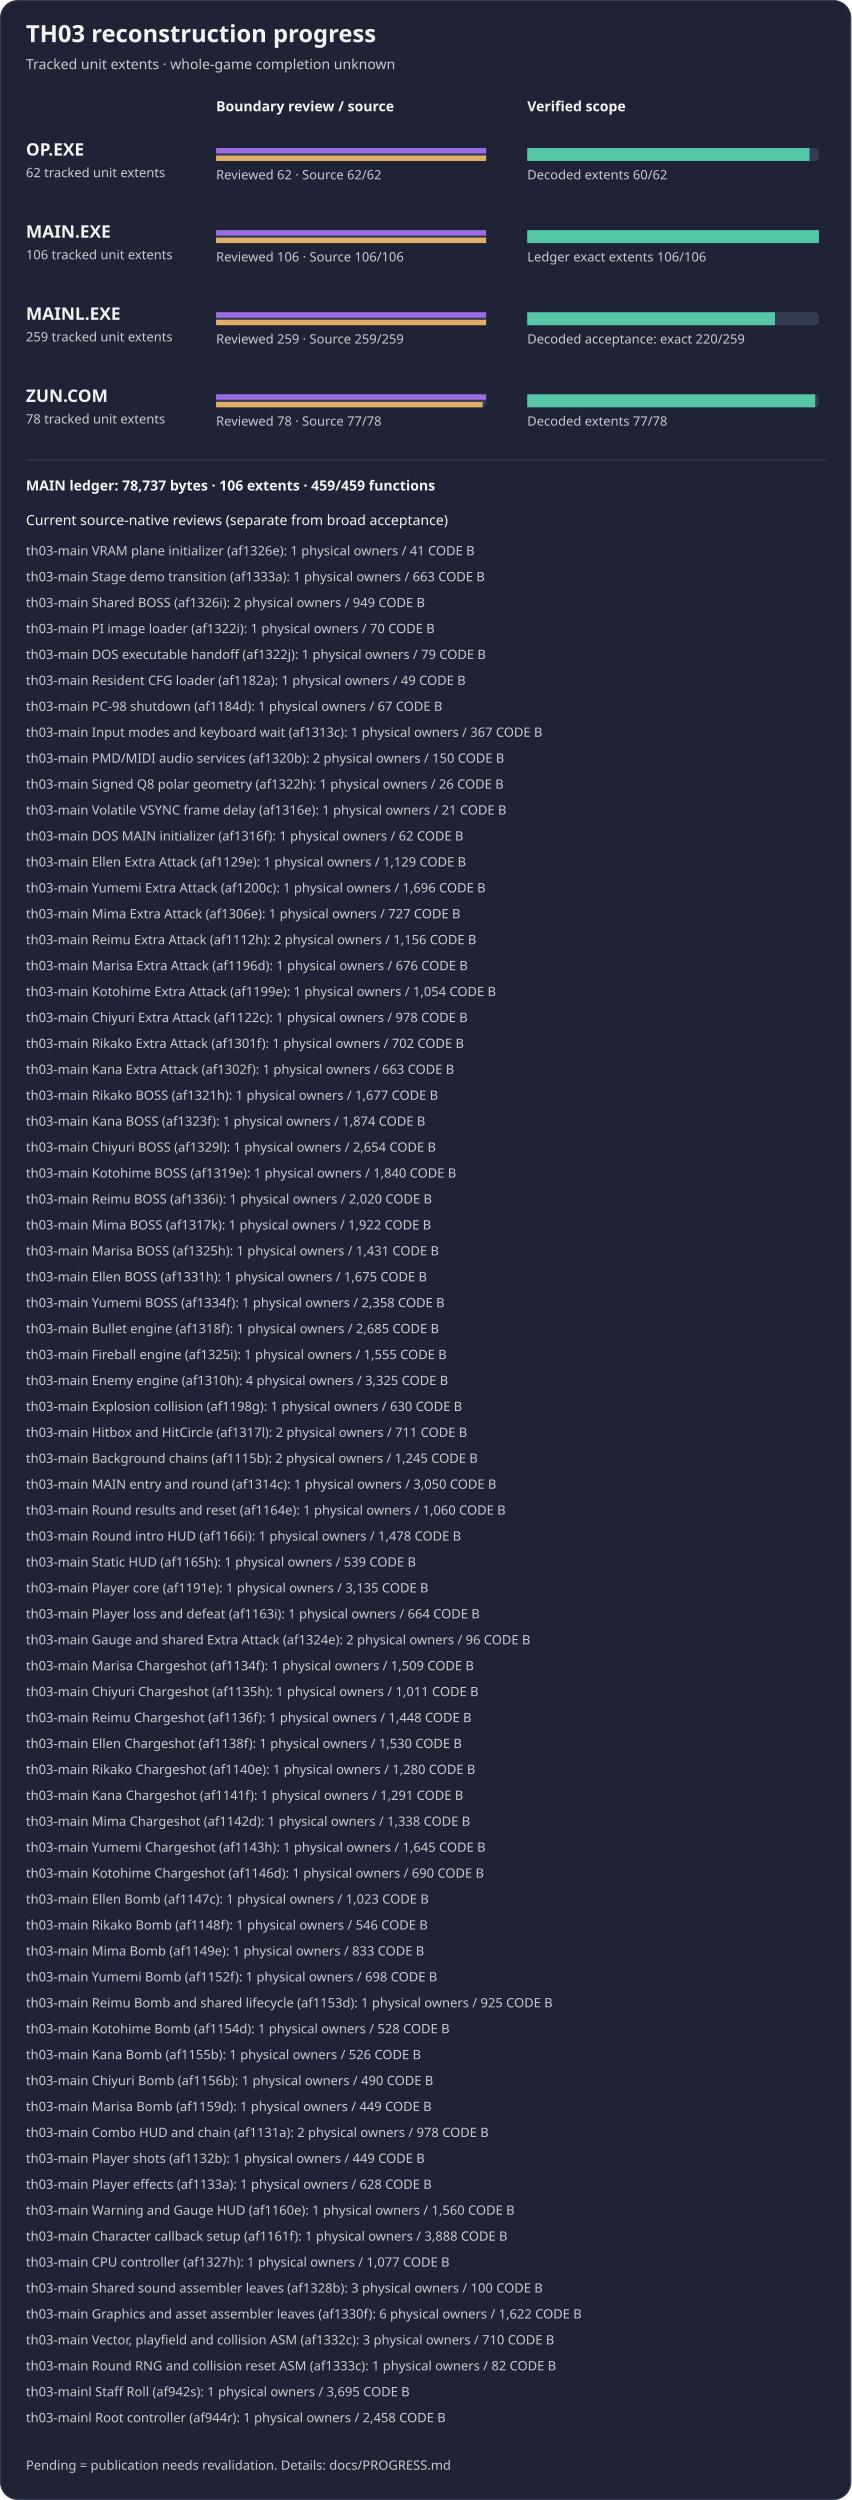
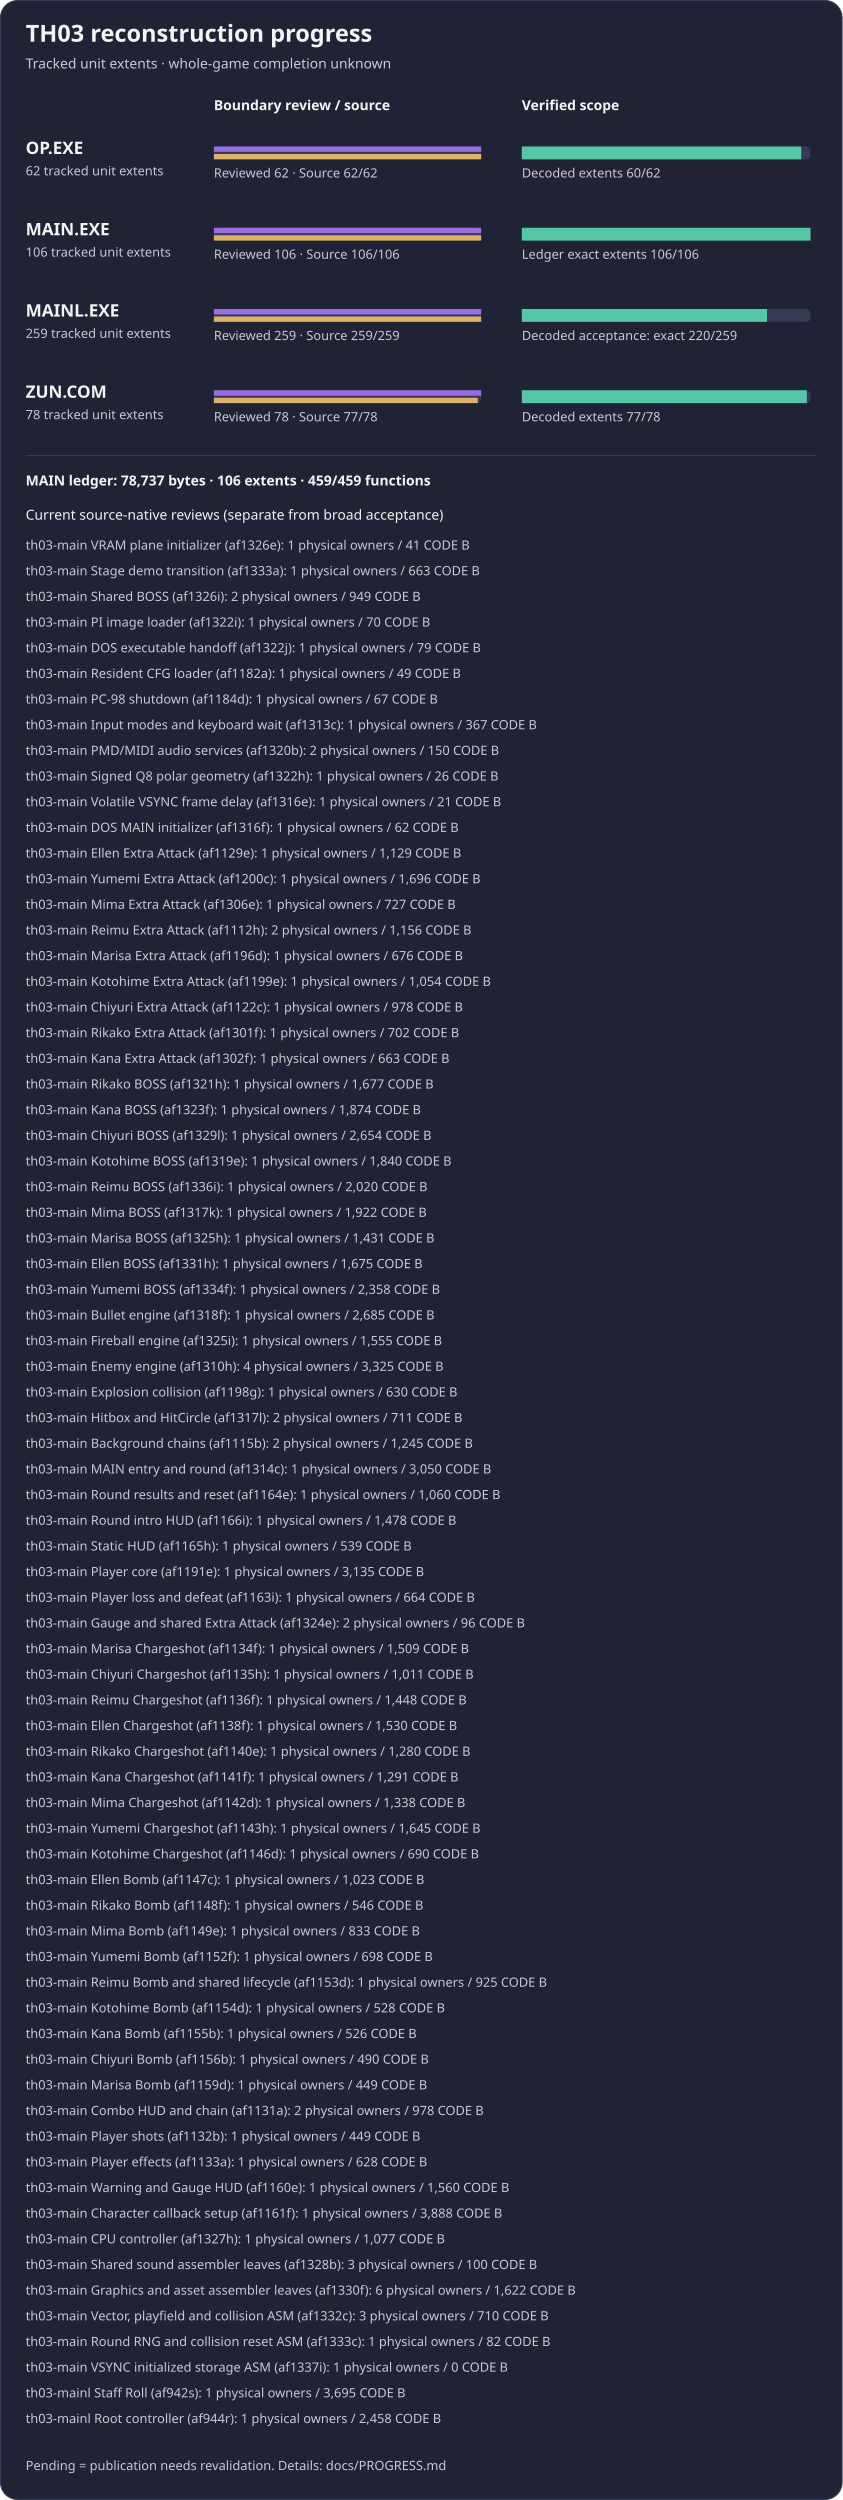
- <svg xmlns="http://www.w3.org/2000/svg" width="788" height="2314" viewBox="0 0 788 2314" role="img" aria-label="TH03 reviewed subset reconstruction progress">
-   <rect x="0.5" y="0.5" width="787" height="2313" rx="16" fill="#1f2335" stroke="#353b52" />
+ <svg xmlns="http://www.w3.org/2000/svg" width="788" height="2338" viewBox="0 0 788 2338" role="img" aria-label="TH03 reviewed subset reconstruction progress">
+   <rect x="0.5" y="0.5" width="787" height="2337" rx="16" fill="#1f2335" stroke="#353b52" />
  <text x="24" y="39" fill="#f4f4f5" font-family="sans-serif" font-size="22" font-weight="600">TH03 reconstruction progress</text>
  <text x="24" y="64" fill="#c8cad2" font-family="sans-serif" font-size="13">Tracked unit extents · whole-game completion unknown</text>
  <text x="200" y="103" fill="#f4f4f5" font-family="sans-serif" font-size="13" font-weight="600">Boundary review / source</text>
  <text x="488" y="103" fill="#f4f4f5" font-family="sans-serif" font-size="13" font-weight="600">Verified scope</text>
  <g aria-label="OP.EXE bars count tracked unit extents, not functions; source-present is not exact">
    <text x="24" y="144" fill="#f4f4f5" font-family="sans-serif" font-size="16" font-weight="600">OP.EXE</text>
    <text x="24" y="164" fill="#c8cad2" font-family="sans-serif" font-size="12">62 tracked unit extents</text>
    <rect x="200" y="137" width="250" height="12" rx="4" fill="#353b52" />
    <rect x="488" y="137" width="270" height="12" rx="4" fill="#353b52" />
    <rect x="200" y="137" width="250.00" height="5" fill="#9b6de3" />
    <rect x="200" y="144" width="250.00" height="5" fill="#e0af68" />
    <rect x="488" y="137" width="261.29" height="12" fill="#55c7a6" />
    <text x="200" y="166" fill="#c8cad2" font-family="sans-serif" font-size="12">Reviewed 62 · Source 62/62</text>
    <text x="488" y="166" fill="#c8cad2" font-family="sans-serif" font-size="12">Decoded extents 60/62</text>
  </g>
  <g aria-label="MAIN.EXE bars count tracked unit extents, not functions; source-present is not exact">
    <text x="24" y="220" fill="#f4f4f5" font-family="sans-serif" font-size="16" font-weight="600">MAIN.EXE</text>
    <text x="24" y="240" fill="#c8cad2" font-family="sans-serif" font-size="12">106 tracked unit extents</text>
    <rect x="200" y="213" width="250" height="12" rx="4" fill="#353b52" />
    <rect x="488" y="213" width="270" height="12" rx="4" fill="#353b52" />
    <rect x="200" y="213" width="250.00" height="5" fill="#9b6de3" />
    <rect x="200" y="220" width="250.00" height="5" fill="#e0af68" />
    <rect x="488" y="213" width="270.00" height="12" fill="#55c7a6" />
    <text x="200" y="242" fill="#c8cad2" font-family="sans-serif" font-size="12">Reviewed 106 · Source 106/106</text>
    <text x="488" y="242" fill="#c8cad2" font-family="sans-serif" font-size="12">Ledger exact extents 106/106</text>
  </g>
  <g aria-label="MAINL bars count tracked unit extents, not functions; source-present is not exact">
    <text x="24" y="296" fill="#f4f4f5" font-family="sans-serif" font-size="16" font-weight="600">MAINL.EXE</text>
    <text x="24" y="316" fill="#c8cad2" font-family="sans-serif" font-size="12">259 tracked unit extents</text>
    <rect x="200" y="289" width="250" height="12" rx="4" fill="#353b52" />
    <rect x="488" y="289" width="270" height="12" rx="4" fill="#353b52" />
    <rect x="200" y="289" width="250.00" height="5" fill="#9b6de3" />
    <rect x="200" y="296" width="250.00" height="5" fill="#e0af68" />
    <rect x="488" y="289" width="229.34" height="12" fill="#55c7a6" />
    <text x="200" y="318" fill="#c8cad2" font-family="sans-serif" font-size="12">Reviewed 259 · Source 259/259</text>
    <text x="488" y="318" fill="#c8cad2" font-family="sans-serif" font-size="12">Decoded acceptance: exact 220/259</text>
  </g>
  <g aria-label="ZUN.COM bars count tracked unit extents, not functions; source-present is not exact">
    <text x="24" y="372" fill="#f4f4f5" font-family="sans-serif" font-size="16" font-weight="600">ZUN.COM</text>
    <text x="24" y="392" fill="#c8cad2" font-family="sans-serif" font-size="12">78 tracked unit extents</text>
    <rect x="200" y="365" width="250" height="12" rx="4" fill="#353b52" />
    <rect x="488" y="365" width="270" height="12" rx="4" fill="#353b52" />
    <rect x="200" y="365" width="250.00" height="5" fill="#9b6de3" />
    <rect x="200" y="372" width="246.79" height="5" fill="#e0af68" />
    <rect x="488" y="365" width="266.54" height="12" fill="#55c7a6" />
    <text x="200" y="394" fill="#c8cad2" font-family="sans-serif" font-size="12">Reviewed 78 · Source 77/78</text>
    <text x="488" y="394" fill="#c8cad2" font-family="sans-serif" font-size="12">Decoded extents 77/78</text>
  </g>
  <path d="M24 426 H764" stroke="#353b52" />
  <text x="24" y="454" fill="#f4f4f5" font-family="sans-serif" font-size="13" font-weight="600">MAIN ledger: 78,737 bytes · 106 extents · 459/459 functions</text>
  <text x="24" y="486" fill="#f4f4f5" font-family="sans-serif" font-size="13">Current source-native reviews (separate from broad acceptance)</text>
  <text x="24" y="514" fill="#c8cad2" font-family="sans-serif" font-size="12">th03-main VRAM plane initializer (af1326e): 1 physical owners / 41 CODE B</text>
  <text x="24" y="538" fill="#c8cad2" font-family="sans-serif" font-size="12">th03-main Stage demo transition (af1333a): 1 physical owners / 663 CODE B</text>
  <text x="24" y="562" fill="#c8cad2" font-family="sans-serif" font-size="12">th03-main Shared BOSS (af1326i): 2 physical owners / 949 CODE B</text>
  <text x="24" y="586" fill="#c8cad2" font-family="sans-serif" font-size="12">th03-main PI image loader (af1322i): 1 physical owners / 70 CODE B</text>
  <text x="24" y="610" fill="#c8cad2" font-family="sans-serif" font-size="12">th03-main DOS executable handoff (af1322j): 1 physical owners / 79 CODE B</text>
  <text x="24" y="634" fill="#c8cad2" font-family="sans-serif" font-size="12">th03-main Resident CFG loader (af1182a): 1 physical owners / 49 CODE B</text>
  <text x="24" y="658" fill="#c8cad2" font-family="sans-serif" font-size="12">th03-main PC-98 shutdown (af1184d): 1 physical owners / 67 CODE B</text>
  <text x="24" y="682" fill="#c8cad2" font-family="sans-serif" font-size="12">th03-main Input modes and keyboard wait (af1313c): 1 physical owners / 367 CODE B</text>
  <text x="24" y="706" fill="#c8cad2" font-family="sans-serif" font-size="12">th03-main PMD/MIDI audio services (af1320b): 2 physical owners / 150 CODE B</text>
  <text x="24" y="730" fill="#c8cad2" font-family="sans-serif" font-size="12">th03-main Signed Q8 polar geometry (af1322h): 1 physical owners / 26 CODE B</text>
  <text x="24" y="754" fill="#c8cad2" font-family="sans-serif" font-size="12">th03-main Volatile VSYNC frame delay (af1316e): 1 physical owners / 21 CODE B</text>
  <text x="24" y="778" fill="#c8cad2" font-family="sans-serif" font-size="12">th03-main DOS MAIN initializer (af1316f): 1 physical owners / 62 CODE B</text>
  <text x="24" y="802" fill="#c8cad2" font-family="sans-serif" font-size="12">th03-main Ellen Extra Attack (af1129e): 1 physical owners / 1,129 CODE B</text>
  <text x="24" y="826" fill="#c8cad2" font-family="sans-serif" font-size="12">th03-main Yumemi Extra Attack (af1200c): 1 physical owners / 1,696 CODE B</text>
  <text x="24" y="850" fill="#c8cad2" font-family="sans-serif" font-size="12">th03-main Mima Extra Attack (af1306e): 1 physical owners / 727 CODE B</text>
  <text x="24" y="874" fill="#c8cad2" font-family="sans-serif" font-size="12">th03-main Reimu Extra Attack (af1112h): 2 physical owners / 1,156 CODE B</text>
  <text x="24" y="898" fill="#c8cad2" font-family="sans-serif" font-size="12">th03-main Marisa Extra Attack (af1196d): 1 physical owners / 676 CODE B</text>
  <text x="24" y="922" fill="#c8cad2" font-family="sans-serif" font-size="12">th03-main Kotohime Extra Attack (af1199e): 1 physical owners / 1,054 CODE B</text>
  <text x="24" y="946" fill="#c8cad2" font-family="sans-serif" font-size="12">th03-main Chiyuri Extra Attack (af1122c): 1 physical owners / 978 CODE B</text>
  <text x="24" y="970" fill="#c8cad2" font-family="sans-serif" font-size="12">th03-main Rikako Extra Attack (af1301f): 1 physical owners / 702 CODE B</text>
  <text x="24" y="994" fill="#c8cad2" font-family="sans-serif" font-size="12">th03-main Kana Extra Attack (af1302f): 1 physical owners / 663 CODE B</text>
  <text x="24" y="1018" fill="#c8cad2" font-family="sans-serif" font-size="12">th03-main Rikako BOSS (af1321h): 1 physical owners / 1,677 CODE B</text>
  <text x="24" y="1042" fill="#c8cad2" font-family="sans-serif" font-size="12">th03-main Kana BOSS (af1323f): 1 physical owners / 1,874 CODE B</text>
  <text x="24" y="1066" fill="#c8cad2" font-family="sans-serif" font-size="12">th03-main Chiyuri BOSS (af1329l): 1 physical owners / 2,654 CODE B</text>
  <text x="24" y="1090" fill="#c8cad2" font-family="sans-serif" font-size="12">th03-main Kotohime BOSS (af1319e): 1 physical owners / 1,840 CODE B</text>
  <text x="24" y="1114" fill="#c8cad2" font-family="sans-serif" font-size="12">th03-main Reimu BOSS (af1336i): 1 physical owners / 2,020 CODE B</text>
  <text x="24" y="1138" fill="#c8cad2" font-family="sans-serif" font-size="12">th03-main Mima BOSS (af1317k): 1 physical owners / 1,922 CODE B</text>
  <text x="24" y="1162" fill="#c8cad2" font-family="sans-serif" font-size="12">th03-main Marisa BOSS (af1325h): 1 physical owners / 1,431 CODE B</text>
  <text x="24" y="1186" fill="#c8cad2" font-family="sans-serif" font-size="12">th03-main Ellen BOSS (af1331h): 1 physical owners / 1,675 CODE B</text>
  <text x="24" y="1210" fill="#c8cad2" font-family="sans-serif" font-size="12">th03-main Yumemi BOSS (af1334f): 1 physical owners / 2,358 CODE B</text>
  <text x="24" y="1234" fill="#c8cad2" font-family="sans-serif" font-size="12">th03-main Bullet engine (af1318f): 1 physical owners / 2,685 CODE B</text>
  <text x="24" y="1258" fill="#c8cad2" font-family="sans-serif" font-size="12">th03-main Fireball engine (af1325i): 1 physical owners / 1,555 CODE B</text>
  <text x="24" y="1282" fill="#c8cad2" font-family="sans-serif" font-size="12">th03-main Enemy engine (af1310h): 4 physical owners / 3,325 CODE B</text>
  <text x="24" y="1306" fill="#c8cad2" font-family="sans-serif" font-size="12">th03-main Explosion collision (af1198g): 1 physical owners / 630 CODE B</text>
  <text x="24" y="1330" fill="#c8cad2" font-family="sans-serif" font-size="12">th03-main Hitbox and HitCircle (af1317l): 2 physical owners / 711 CODE B</text>
  <text x="24" y="1354" fill="#c8cad2" font-family="sans-serif" font-size="12">th03-main Background chains (af1115b): 2 physical owners / 1,245 CODE B</text>
  <text x="24" y="1378" fill="#c8cad2" font-family="sans-serif" font-size="12">th03-main MAIN entry and round (af1314c): 1 physical owners / 3,050 CODE B</text>
  <text x="24" y="1402" fill="#c8cad2" font-family="sans-serif" font-size="12">th03-main Round results and reset (af1164e): 1 physical owners / 1,060 CODE B</text>
  <text x="24" y="1426" fill="#c8cad2" font-family="sans-serif" font-size="12">th03-main Round intro HUD (af1166i): 1 physical owners / 1,478 CODE B</text>
  <text x="24" y="1450" fill="#c8cad2" font-family="sans-serif" font-size="12">th03-main Static HUD (af1165h): 1 physical owners / 539 CODE B</text>
  <text x="24" y="1474" fill="#c8cad2" font-family="sans-serif" font-size="12">th03-main Player core (af1191e): 1 physical owners / 3,135 CODE B</text>
  <text x="24" y="1498" fill="#c8cad2" font-family="sans-serif" font-size="12">th03-main Player loss and defeat (af1163i): 1 physical owners / 664 CODE B</text>
  <text x="24" y="1522" fill="#c8cad2" font-family="sans-serif" font-size="12">th03-main Gauge and shared Extra Attack (af1324e): 2 physical owners / 96 CODE B</text>
  <text x="24" y="1546" fill="#c8cad2" font-family="sans-serif" font-size="12">th03-main Marisa Chargeshot (af1134f): 1 physical owners / 1,509 CODE B</text>
  <text x="24" y="1570" fill="#c8cad2" font-family="sans-serif" font-size="12">th03-main Chiyuri Chargeshot (af1135h): 1 physical owners / 1,011 CODE B</text>
  <text x="24" y="1594" fill="#c8cad2" font-family="sans-serif" font-size="12">th03-main Reimu Chargeshot (af1136f): 1 physical owners / 1,448 CODE B</text>
  <text x="24" y="1618" fill="#c8cad2" font-family="sans-serif" font-size="12">th03-main Ellen Chargeshot (af1138f): 1 physical owners / 1,530 CODE B</text>
  <text x="24" y="1642" fill="#c8cad2" font-family="sans-serif" font-size="12">th03-main Rikako Chargeshot (af1140e): 1 physical owners / 1,280 CODE B</text>
  <text x="24" y="1666" fill="#c8cad2" font-family="sans-serif" font-size="12">th03-main Kana Chargeshot (af1141f): 1 physical owners / 1,291 CODE B</text>
  <text x="24" y="1690" fill="#c8cad2" font-family="sans-serif" font-size="12">th03-main Mima Chargeshot (af1142d): 1 physical owners / 1,338 CODE B</text>
  <text x="24" y="1714" fill="#c8cad2" font-family="sans-serif" font-size="12">th03-main Yumemi Chargeshot (af1143h): 1 physical owners / 1,645 CODE B</text>
  <text x="24" y="1738" fill="#c8cad2" font-family="sans-serif" font-size="12">th03-main Kotohime Chargeshot (af1146d): 1 physical owners / 690 CODE B</text>
  <text x="24" y="1762" fill="#c8cad2" font-family="sans-serif" font-size="12">th03-main Ellen Bomb (af1147c): 1 physical owners / 1,023 CODE B</text>
  <text x="24" y="1786" fill="#c8cad2" font-family="sans-serif" font-size="12">th03-main Rikako Bomb (af1148f): 1 physical owners / 546 CODE B</text>
  <text x="24" y="1810" fill="#c8cad2" font-family="sans-serif" font-size="12">th03-main Mima Bomb (af1149e): 1 physical owners / 833 CODE B</text>
  <text x="24" y="1834" fill="#c8cad2" font-family="sans-serif" font-size="12">th03-main Yumemi Bomb (af1152f): 1 physical owners / 698 CODE B</text>
  <text x="24" y="1858" fill="#c8cad2" font-family="sans-serif" font-size="12">th03-main Reimu Bomb and shared lifecycle (af1153d): 1 physical owners / 925 CODE B</text>
  <text x="24" y="1882" fill="#c8cad2" font-family="sans-serif" font-size="12">th03-main Kotohime Bomb (af1154d): 1 physical owners / 528 CODE B</text>
  <text x="24" y="1906" fill="#c8cad2" font-family="sans-serif" font-size="12">th03-main Kana Bomb (af1155b): 1 physical owners / 526 CODE B</text>
  <text x="24" y="1930" fill="#c8cad2" font-family="sans-serif" font-size="12">th03-main Chiyuri Bomb (af1156b): 1 physical owners / 490 CODE B</text>
  <text x="24" y="1954" fill="#c8cad2" font-family="sans-serif" font-size="12">th03-main Marisa Bomb (af1159d): 1 physical owners / 449 CODE B</text>
  <text x="24" y="1978" fill="#c8cad2" font-family="sans-serif" font-size="12">th03-main Combo HUD and chain (af1131a): 2 physical owners / 978 CODE B</text>
  <text x="24" y="2002" fill="#c8cad2" font-family="sans-serif" font-size="12">th03-main Player shots (af1132b): 1 physical owners / 449 CODE B</text>
  <text x="24" y="2026" fill="#c8cad2" font-family="sans-serif" font-size="12">th03-main Player effects (af1133a): 1 physical owners / 628 CODE B</text>
  <text x="24" y="2050" fill="#c8cad2" font-family="sans-serif" font-size="12">th03-main Warning and Gauge HUD (af1160e): 1 physical owners / 1,560 CODE B</text>
  <text x="24" y="2074" fill="#c8cad2" font-family="sans-serif" font-size="12">th03-main Character callback setup (af1161f): 1 physical owners / 3,888 CODE B</text>
  <text x="24" y="2098" fill="#c8cad2" font-family="sans-serif" font-size="12">th03-main CPU controller (af1327h): 1 physical owners / 1,077 CODE B</text>
  <text x="24" y="2122" fill="#c8cad2" font-family="sans-serif" font-size="12">th03-main Shared sound assembler leaves (af1328b): 3 physical owners / 100 CODE B</text>
  <text x="24" y="2146" fill="#c8cad2" font-family="sans-serif" font-size="12">th03-main Graphics and asset assembler leaves (af1330f): 6 physical owners / 1,622 CODE B</text>
  <text x="24" y="2170" fill="#c8cad2" font-family="sans-serif" font-size="12">th03-main Vector, playfield and collision ASM (af1332c): 3 physical owners / 710 CODE B</text>
  <text x="24" y="2194" fill="#c8cad2" font-family="sans-serif" font-size="12">th03-main Round RNG and collision reset ASM (af1333c): 1 physical owners / 82 CODE B</text>
-   <text x="24" y="2218" fill="#c8cad2" font-family="sans-serif" font-size="12">th03-mainl Staff Roll (af942s): 1 physical owners / 3,695 CODE B</text>
-   <text x="24" y="2242" fill="#c8cad2" font-family="sans-serif" font-size="12">th03-mainl Root controller (af944r): 1 physical owners / 2,458 CODE B</text>
-   <text x="24" y="2286" fill="#c8cad2" font-family="sans-serif" font-size="12">Pending = publication needs revalidation. Details: docs/PROGRESS.md</text>
+   <text x="24" y="2218" fill="#c8cad2" font-family="sans-serif" font-size="12">th03-main VSYNC initialized storage ASM (af1337i): 1 physical owners / 0 CODE B</text>
+   <text x="24" y="2242" fill="#c8cad2" font-family="sans-serif" font-size="12">th03-mainl Staff Roll (af942s): 1 physical owners / 3,695 CODE B</text>
+   <text x="24" y="2266" fill="#c8cad2" font-family="sans-serif" font-size="12">th03-mainl Root controller (af944r): 1 physical owners / 2,458 CODE B</text>
+   <text x="24" y="2310" fill="#c8cad2" font-family="sans-serif" font-size="12">Pending = publication needs revalidation. Details: docs/PROGRESS.md</text>
</svg>
